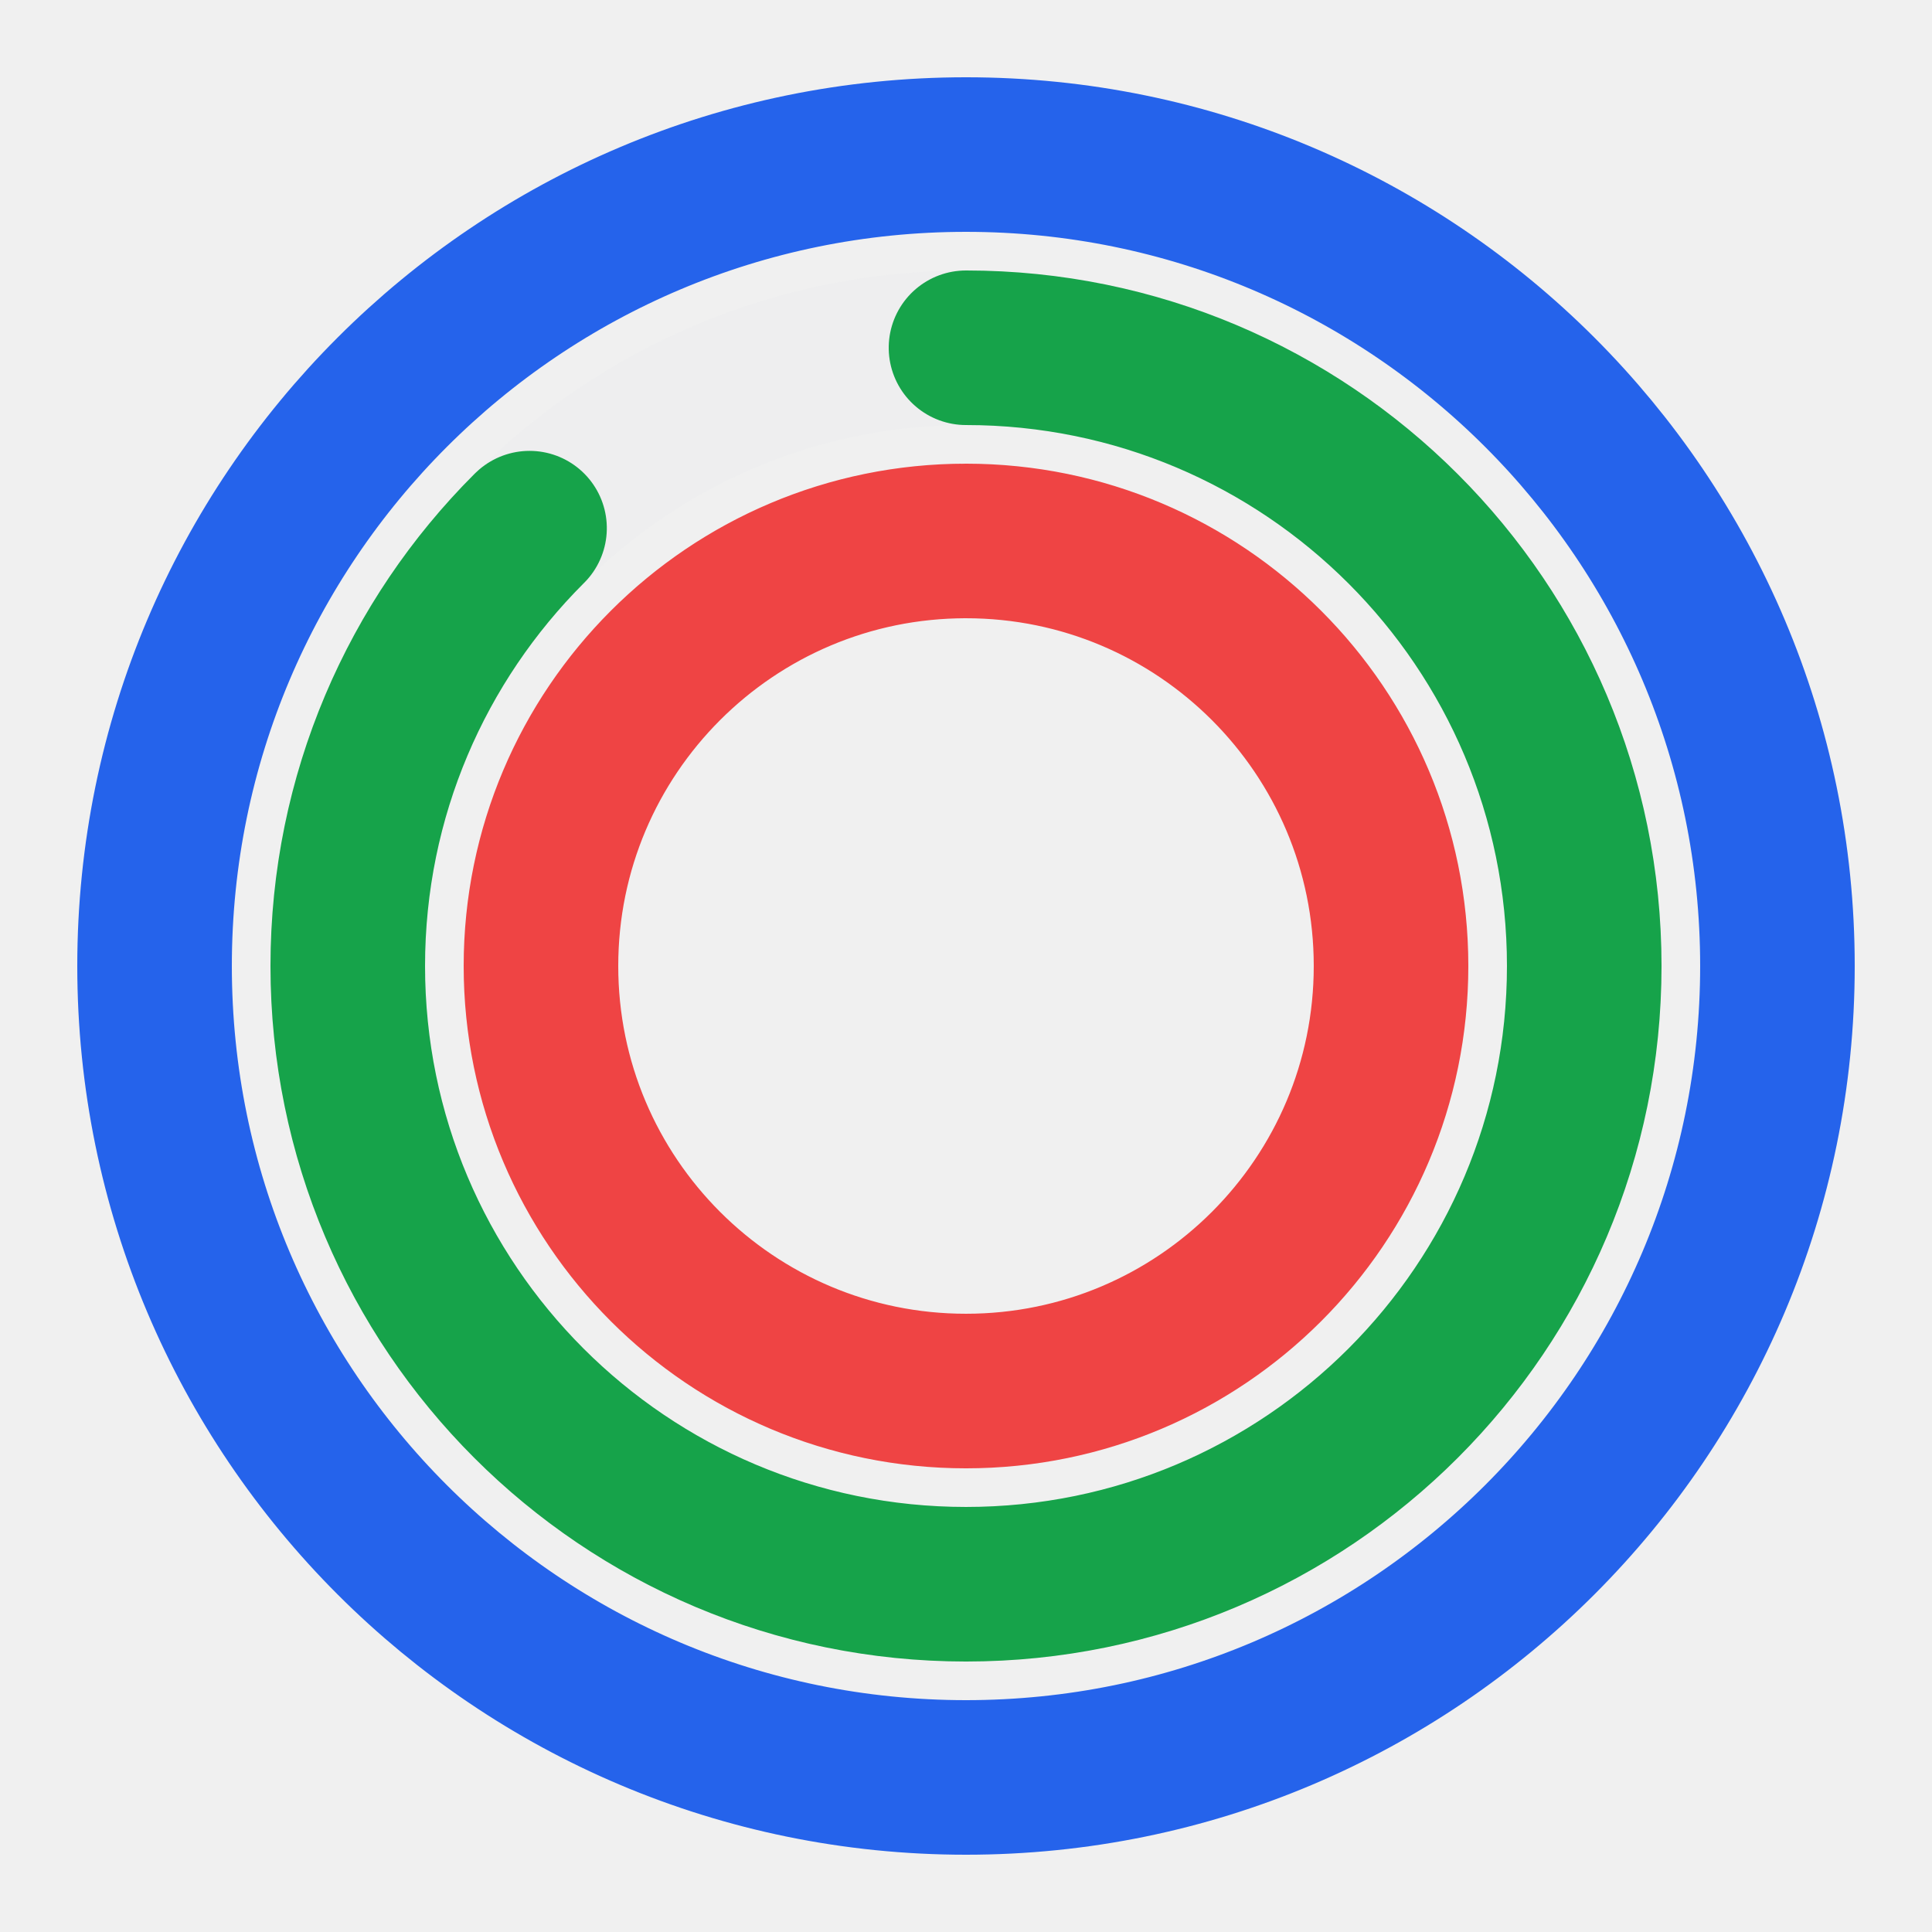
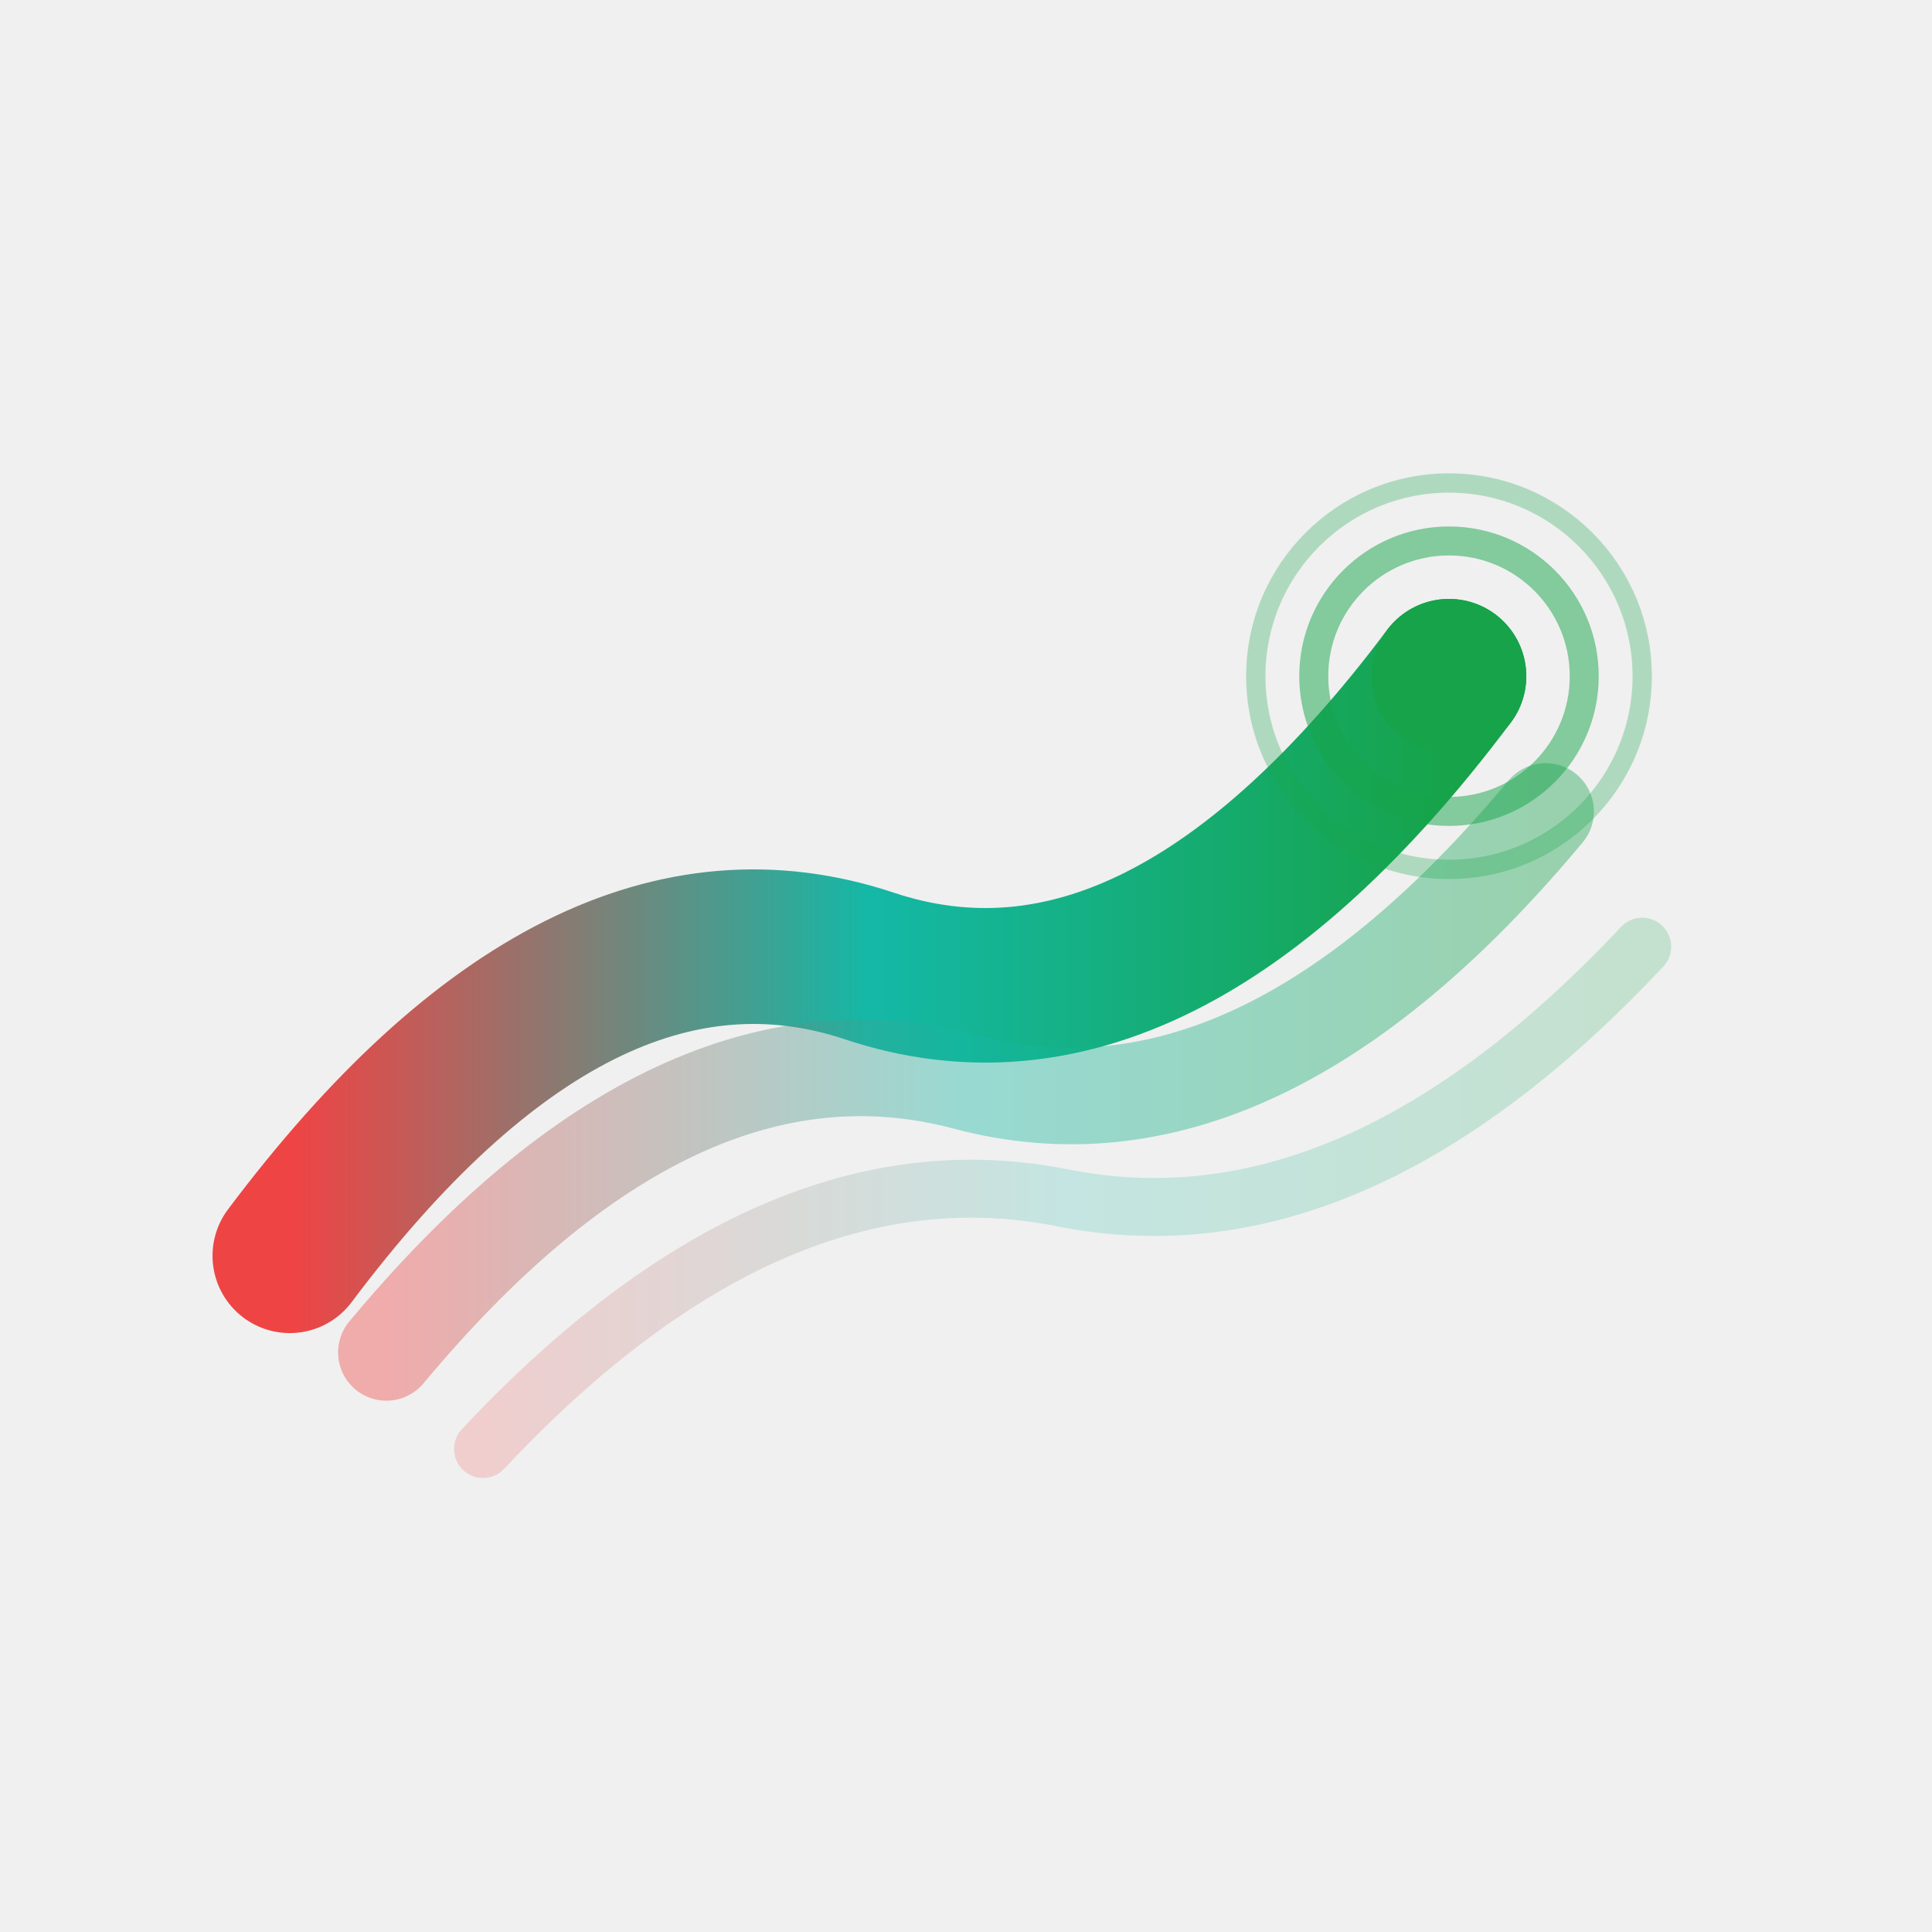
- <svg xmlns="http://www.w3.org/2000/svg" width="100" height="100" viewBox="0 0 100 100" role="img" aria-labelledby="logo-title logo-desc">
+ <svg xmlns="http://www.w3.org/2000/svg" width="100" height="100" viewBox="0 0 100 100">
  <defs>
-     <clipPath id="ecg-ring-clip">
-       <circle cx="50" cy="50" r="32" fill="white" />
-       <circle cx="50" cy="50" r="22" fill="black" />
-     </clipPath>
+     <linearGradient id="wave-gradient" x1="0%" y1="0%" x2="100%" y2="0%">
+       <stop offset="0%" style="stop-color:#ef4444;stop-opacity:1" />
+       <stop offset="50%" style="stop-color:#14b8a6;stop-opacity:1" />
+       <stop offset="100%" style="stop-color:#16a34a;stop-opacity:1" />
+     </linearGradient>
  </defs>
-   <circle cx="50" cy="50" r="42" fill="none" stroke="#e5e7eb" stroke-width="8" opacity="0.2" />
-   <circle cx="50" cy="50" r="42" fill="none" stroke="#2563eb" stroke-width="8" stroke-dasharray="264 311" stroke-dashoffset="0" stroke-linecap="round" transform="rotate(-90 50 50)">
-     <animate attributeName="stroke-dasharray" from="0 311" to="264 311" dur="2s" fill="freeze">
-       <set attributeName="stroke-dasharray" to="264 311" begin="0s" media="(prefers-reduced-motion: reduce)" />
-     </animate>
-   </circle>
-   <circle cx="50" cy="50" r="32" fill="none" stroke="#e5e7eb" stroke-width="8" opacity="0.2" />
-   <circle cx="50" cy="50" r="32" fill="none" stroke="#16a34a" stroke-width="8" stroke-dasharray="176 251" stroke-dashoffset="0" stroke-linecap="round" transform="rotate(-90 50 50)">
-     <animate attributeName="stroke-dasharray" from="0 251" to="176 251" dur="2s" fill="freeze">
-       <set attributeName="stroke-dasharray" to="176 251" begin="0s" media="(prefers-reduced-motion: reduce)" />
-     </animate>
-   </circle>
-   <circle cx="50" cy="50" r="22" fill="none" stroke="#e5e7eb" stroke-width="8" opacity="0.2" />
-   <circle cx="50" cy="50" r="22" fill="none" stroke="#ef4444" stroke-width="8" stroke-dasharray="138 138" stroke-dashoffset="0" stroke-linecap="round" transform="rotate(-90 50 50)">
-     <animate attributeName="stroke-dasharray" from="0 138" to="125 138" dur="2s" fill="freeze">
-       <set attributeName="stroke-dasharray" to="125 138" begin="0s" media="(prefers-reduced-motion: reduce)" />
-     </animate>
-   </circle>
-   <g transform="translate(50, 50)" clip-path="url(#ecg-ring-clip)">
-     <polyline points="-15,0 -13,0 -11,-8 -9,9 -7,-3 -5,0 -3,0 -1,-7 1,8 3,-2 5,0 7,0 15,0" fill="none" stroke="#14b8a6" stroke-width="2" opacity="0.45" stroke-linecap="round" stroke-linejoin="round">
-       <animateTransform attributeName="transform" type="translate" from="-30 0" to="0 0" dur="5s" repeatCount="indefinite">
-         <set attributeName="transform" to="translate(0, 0)" begin="0s" media="(prefers-reduced-motion: reduce)" />
-       </animateTransform>
-     </polyline>
-     <polyline points="-15,0 -13,0 -11,-8 -9,9 -7,-3 -5,0 -3,0 -1,-7 1,8 3,-2 5,0 7,0 15,0" fill="none" stroke="#14b8a6" stroke-width="2" opacity="0.45" stroke-linecap="round" stroke-linejoin="round">
-       <animateTransform attributeName="transform" type="translate" from="0 0" to="30 0" dur="5s" repeatCount="indefinite">
-         <set attributeName="transform" to="translate(0, 0)" begin="0s" media="(prefers-reduced-motion: reduce)" />
-       </animateTransform>
-     </polyline>
-   </g>
+   <path d="M 15 65 Q 30 45, 45 50 T 75 35" fill="none" stroke="url(#wave-gradient)" stroke-width="8" stroke-linecap="round" />
+   <path d="M 20 70 Q 35 52, 50 56 T 80 42" fill="none" stroke="url(#wave-gradient)" stroke-width="5" stroke-linecap="round" opacity="0.4" />
+   <path d="M 25 75 Q 40 59, 55 62 T 85 49" fill="none" stroke="url(#wave-gradient)" stroke-width="3" stroke-linecap="round" opacity="0.2" />
+   <circle cx="75" cy="35" r="4" fill="#16a34a" />
+   <circle cx="75" cy="35" r="7" fill="none" stroke="#16a34a" stroke-width="1.5" opacity="0.5" />
+   <circle cx="75" cy="35" r="10" fill="none" stroke="#16a34a" stroke-width="1" opacity="0.3" />
</svg>
